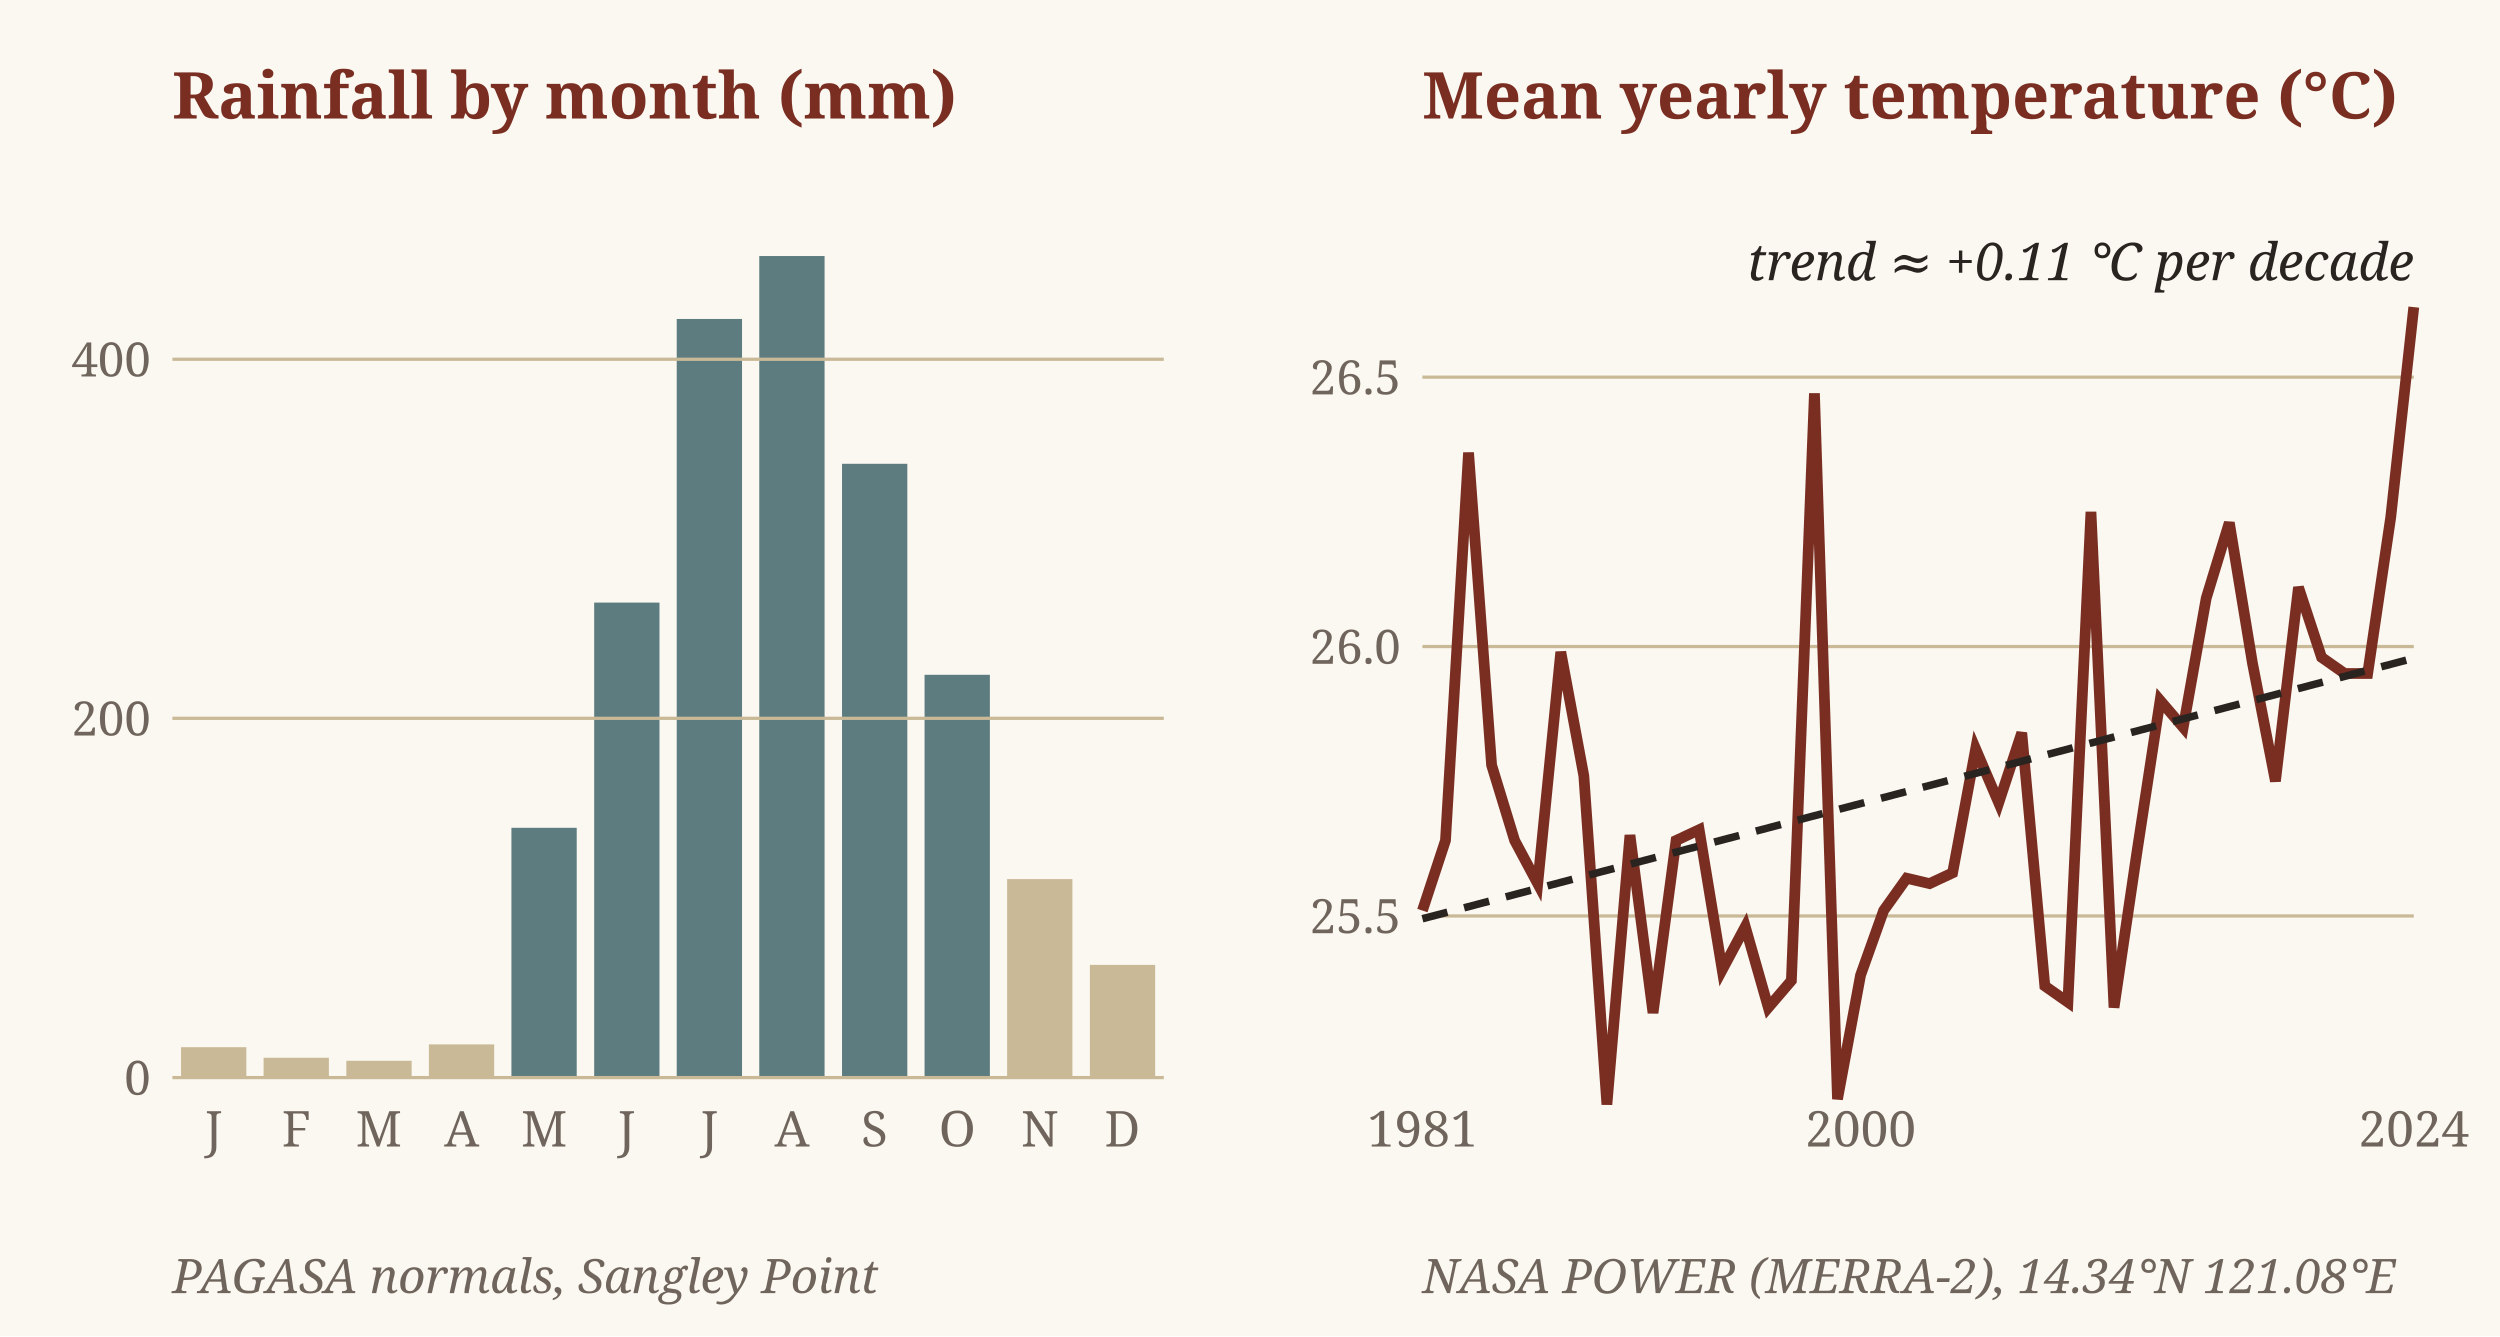
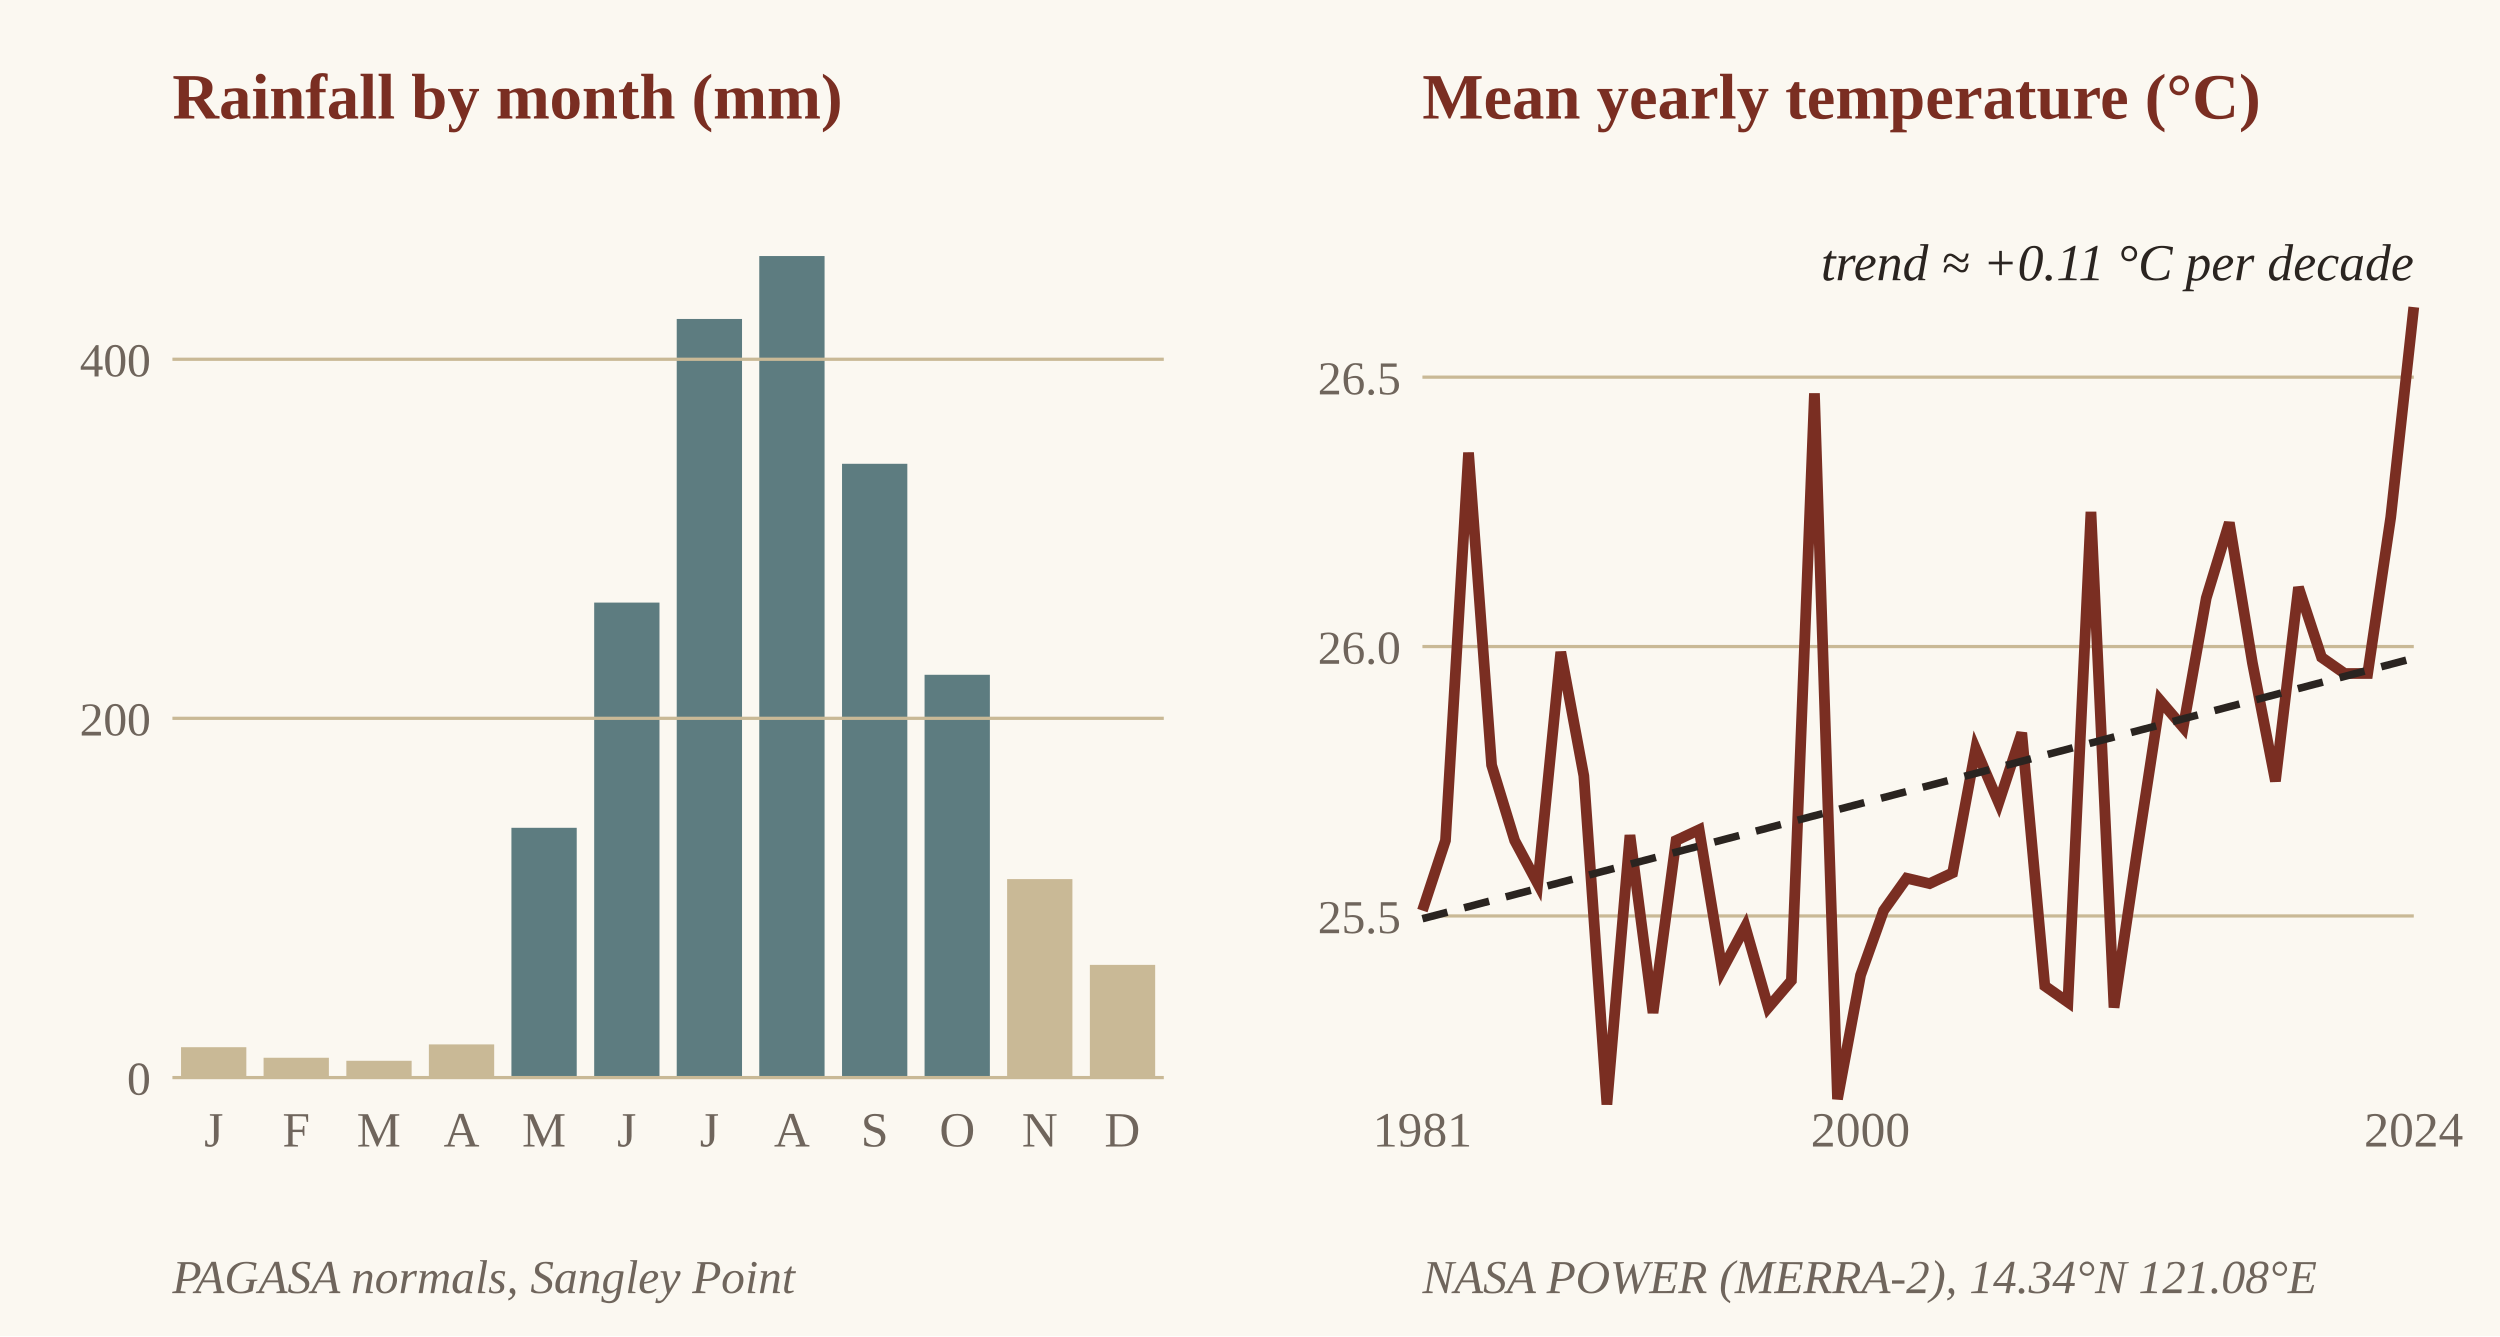
<svg xmlns="http://www.w3.org/2000/svg" width="116.0mm" height="62.0mm" viewBox="0 0 116.0 62.0">
  <rect width="116.0" height="62.0" fill="#fbf8f1" />
-   <text x="8" y="5.5" font-family="EB Garamond, Georgia, serif" font-size="3" font-weight="600" fill="#7a2e22">Rainfall by month (mm)</text>
+   <text x="8" y="5.5" font-family="Source Serif 4, Georgia, serif" font-size="3" font-weight="600" fill="#7a2e22">Rainfall by month (mm)</text>
  <rect x="8.40" y="48.59" width="3.03" height="1.41" fill="#c9b996" />
-   <text x="9.92" y="53.20" font-family="EB Garamond, Georgia, serif" font-size="2.3" text-anchor="middle" fill="#6f655c">J</text>
+   <text x="9.92" y="53.20" font-family="Source Serif 4, Georgia, serif" font-size="2.3" text-anchor="middle" fill="#6f655c">J</text>
  <rect x="12.23" y="49.08" width="3.03" height="0.93" fill="#c9b996" />
-   <text x="13.75" y="53.20" font-family="EB Garamond, Georgia, serif" font-size="2.3" text-anchor="middle" fill="#6f655c">F</text>
+   <text x="13.75" y="53.20" font-family="Source Serif 4, Georgia, serif" font-size="2.3" text-anchor="middle" fill="#6f655c">F</text>
  <rect x="16.07" y="49.22" width="3.03" height="0.78" fill="#c9b996" />
-   <text x="17.58" y="53.20" font-family="EB Garamond, Georgia, serif" font-size="2.3" text-anchor="middle" fill="#6f655c">M</text>
+   <text x="17.58" y="53.20" font-family="Source Serif 4, Georgia, serif" font-size="2.3" text-anchor="middle" fill="#6f655c">M</text>
  <rect x="19.90" y="48.46" width="3.03" height="1.54" fill="#c9b996" />
-   <text x="21.42" y="53.20" font-family="EB Garamond, Georgia, serif" font-size="2.3" text-anchor="middle" fill="#6f655c">A</text>
+   <text x="21.42" y="53.20" font-family="Source Serif 4, Georgia, serif" font-size="2.3" text-anchor="middle" fill="#6f655c">A</text>
  <rect x="23.73" y="38.41" width="3.03" height="11.59" fill="#5d7c80" />
-   <text x="25.25" y="53.20" font-family="EB Garamond, Georgia, serif" font-size="2.3" text-anchor="middle" fill="#6f655c">M</text>
+   <text x="25.25" y="53.20" font-family="Source Serif 4, Georgia, serif" font-size="2.3" text-anchor="middle" fill="#6f655c">M</text>
  <rect x="27.57" y="27.96" width="3.03" height="22.04" fill="#5d7c80" />
-   <text x="29.08" y="53.20" font-family="EB Garamond, Georgia, serif" font-size="2.3" text-anchor="middle" fill="#6f655c">J</text>
+   <text x="29.08" y="53.20" font-family="Source Serif 4, Georgia, serif" font-size="2.3" text-anchor="middle" fill="#6f655c">J</text>
  <rect x="31.40" y="14.80" width="3.03" height="35.20" fill="#5d7c80" />
-   <text x="32.92" y="53.20" font-family="EB Garamond, Georgia, serif" font-size="2.3" text-anchor="middle" fill="#6f655c">J</text>
+   <text x="32.92" y="53.20" font-family="Source Serif 4, Georgia, serif" font-size="2.3" text-anchor="middle" fill="#6f655c">J</text>
  <rect x="35.23" y="11.88" width="3.03" height="38.12" fill="#5d7c80" />
-   <text x="36.75" y="53.20" font-family="EB Garamond, Georgia, serif" font-size="2.3" text-anchor="middle" fill="#6f655c">A</text>
+   <text x="36.75" y="53.20" font-family="Source Serif 4, Georgia, serif" font-size="2.3" text-anchor="middle" fill="#6f655c">A</text>
  <rect x="39.07" y="21.52" width="3.03" height="28.48" fill="#5d7c80" />
-   <text x="40.58" y="53.20" font-family="EB Garamond, Georgia, serif" font-size="2.3" text-anchor="middle" fill="#6f655c">S</text>
+   <text x="40.58" y="53.20" font-family="Source Serif 4, Georgia, serif" font-size="2.3" text-anchor="middle" fill="#6f655c">S</text>
  <rect x="42.90" y="31.31" width="3.03" height="18.69" fill="#5d7c80" />
-   <text x="44.42" y="53.20" font-family="EB Garamond, Georgia, serif" font-size="2.3" text-anchor="middle" fill="#6f655c">O</text>
+   <text x="44.42" y="53.20" font-family="Source Serif 4, Georgia, serif" font-size="2.3" text-anchor="middle" fill="#6f655c">O</text>
  <rect x="46.73" y="40.79" width="3.03" height="9.21" fill="#c9b996" />
-   <text x="48.25" y="53.20" font-family="EB Garamond, Georgia, serif" font-size="2.3" text-anchor="middle" fill="#6f655c">N</text>
+   <text x="48.25" y="53.20" font-family="Source Serif 4, Georgia, serif" font-size="2.3" text-anchor="middle" fill="#6f655c">N</text>
  <rect x="50.57" y="44.77" width="3.03" height="5.23" fill="#c9b996" />
-   <text x="52.08" y="53.20" font-family="EB Garamond, Georgia, serif" font-size="2.3" text-anchor="middle" fill="#6f655c">D</text>
+   <text x="52.08" y="53.20" font-family="Source Serif 4, Georgia, serif" font-size="2.3" text-anchor="middle" fill="#6f655c">D</text>
  <line x1="8" x2="54" y1="50.00" y2="50.00" stroke="#c9b996" stroke-width="0.15" />
-   <text x="7" y="50.80" font-family="EB Garamond, Georgia, serif" font-size="2.2" text-anchor="end" fill="#6f655c">0</text>
+   <text x="7" y="50.80" font-family="Source Serif 4, Georgia, serif" font-size="2.2" text-anchor="end" fill="#6f655c">0</text>
  <line x1="8" x2="54" y1="33.33" y2="33.33" stroke="#c9b996" stroke-width="0.15" />
-   <text x="7" y="34.13" font-family="EB Garamond, Georgia, serif" font-size="2.2" text-anchor="end" fill="#6f655c">200</text>
+   <text x="7" y="34.13" font-family="Source Serif 4, Georgia, serif" font-size="2.2" text-anchor="end" fill="#6f655c">200</text>
  <line x1="8" x2="54" y1="16.67" y2="16.67" stroke="#c9b996" stroke-width="0.15" />
-   <text x="7" y="17.47" font-family="EB Garamond, Georgia, serif" font-size="2.2" text-anchor="end" fill="#6f655c">400</text>
-   <text x="8" y="60.0" font-family="EB Garamond, Georgia, serif" font-size="2.2" font-style="italic" fill="#6f655c">PAGASA normals, Sangley Point</text>
-   <text x="66" y="5.5" font-family="EB Garamond, Georgia, serif" font-size="3" font-weight="600" fill="#7a2e22">Mean yearly temperature (°C)</text>
+   <text x="7" y="17.47" font-family="Source Serif 4, Georgia, serif" font-size="2.2" text-anchor="end" fill="#6f655c">400</text>
+   <text x="8" y="60.0" font-family="Source Serif 4, Georgia, serif" font-size="2.2" font-style="italic" fill="#6f655c">PAGASA normals, Sangley Point</text>
+   <text x="66" y="5.5" font-family="Source Serif 4, Georgia, serif" font-size="3" font-weight="600" fill="#7a2e22">Mean yearly temperature (°C)</text>
  <line x1="66" x2="112" y1="42.50" y2="42.50" stroke="#c9b996" stroke-width="0.15" />
-   <text x="65" y="43.30" font-family="EB Garamond, Georgia, serif" font-size="2.2" text-anchor="end" fill="#6f655c">25.5</text>
+   <text x="65" y="43.30" font-family="Source Serif 4, Georgia, serif" font-size="2.2" text-anchor="end" fill="#6f655c">25.5</text>
  <line x1="66" x2="112" y1="30.00" y2="30.00" stroke="#c9b996" stroke-width="0.15" />
-   <text x="65" y="30.80" font-family="EB Garamond, Georgia, serif" font-size="2.2" text-anchor="end" fill="#6f655c">26.0</text>
+   <text x="65" y="30.80" font-family="Source Serif 4, Georgia, serif" font-size="2.2" text-anchor="end" fill="#6f655c">26.0</text>
  <line x1="66" x2="112" y1="17.50" y2="17.50" stroke="#c9b996" stroke-width="0.15" />
-   <text x="65" y="18.30" font-family="EB Garamond, Georgia, serif" font-size="2.2" text-anchor="end" fill="#6f655c">26.5</text>
+   <text x="65" y="18.30" font-family="Source Serif 4, Georgia, serif" font-size="2.2" text-anchor="end" fill="#6f655c">26.5</text>
  <polyline points="66.00,42.25 67.07,39.00 68.14,21.00 69.21,35.50 70.28,39.00 71.35,41.00 72.42,30.25 73.49,36.00 74.56,51.25 75.63,38.75 76.70,47.00 77.77,39.00 78.84,38.50 79.91,45.00 80.98,43.00 82.05,46.75 83.12,45.50 84.19,18.25 85.26,51.00 86.33,45.25 87.40,42.25 88.47,40.75 89.53,41.00 90.60,40.50 91.67,34.75 92.74,37.25 93.81,34.00 94.88,45.75 95.95,46.50 97.02,23.75 98.09,46.75 99.16,39.50 100.23,32.50 101.30,33.75 102.37,27.75 103.44,24.25 104.51,30.75 105.58,36.25 106.65,27.25 107.72,30.50 108.79,31.25 109.86,31.25 110.93,24.00 112.00,14.25" fill="none" stroke="#7a2e22" stroke-width="0.5" />
  <line x1="66" x2="112" y1="42.63" y2="30.54" stroke="#2a2420" stroke-width="0.35" stroke-dasharray="1.2,0.8" />
-   <text x="66.00" y="53.20" font-family="EB Garamond, Georgia, serif" font-size="2.3" text-anchor="middle" fill="#6f655c">1981</text>
-   <text x="86.33" y="53.20" font-family="EB Garamond, Georgia, serif" font-size="2.3" text-anchor="middle" fill="#6f655c">2000</text>
-   <text x="112.00" y="53.20" font-family="EB Garamond, Georgia, serif" font-size="2.3" text-anchor="middle" fill="#6f655c">2024</text>
-   <text x="112" y="13" font-family="EB Garamond, Georgia, serif" font-size="2.4" text-anchor="end" fill="#2a2420" font-style="italic">trend ≈ +0.11 °C per decade</text>
-   <text x="66" y="60.0" font-family="EB Garamond, Georgia, serif" font-size="2.2" font-style="italic" fill="#6f655c">NASA POWER (MERRA-2), 14.34°N 121.08°E</text>
+   <text x="66.00" y="53.20" font-family="Source Serif 4, Georgia, serif" font-size="2.3" text-anchor="middle" fill="#6f655c">1981</text>
+   <text x="86.33" y="53.20" font-family="Source Serif 4, Georgia, serif" font-size="2.3" text-anchor="middle" fill="#6f655c">2000</text>
+   <text x="112.00" y="53.20" font-family="Source Serif 4, Georgia, serif" font-size="2.3" text-anchor="middle" fill="#6f655c">2024</text>
+   <text x="112" y="13" font-family="Source Serif 4, Georgia, serif" font-size="2.4" text-anchor="end" fill="#2a2420" font-style="italic">trend ≈ +0.11 °C per decade</text>
+   <text x="66" y="60.0" font-family="Source Serif 4, Georgia, serif" font-size="2.2" font-style="italic" fill="#6f655c">NASA POWER (MERRA-2), 14.34°N 121.08°E</text>
</svg>
